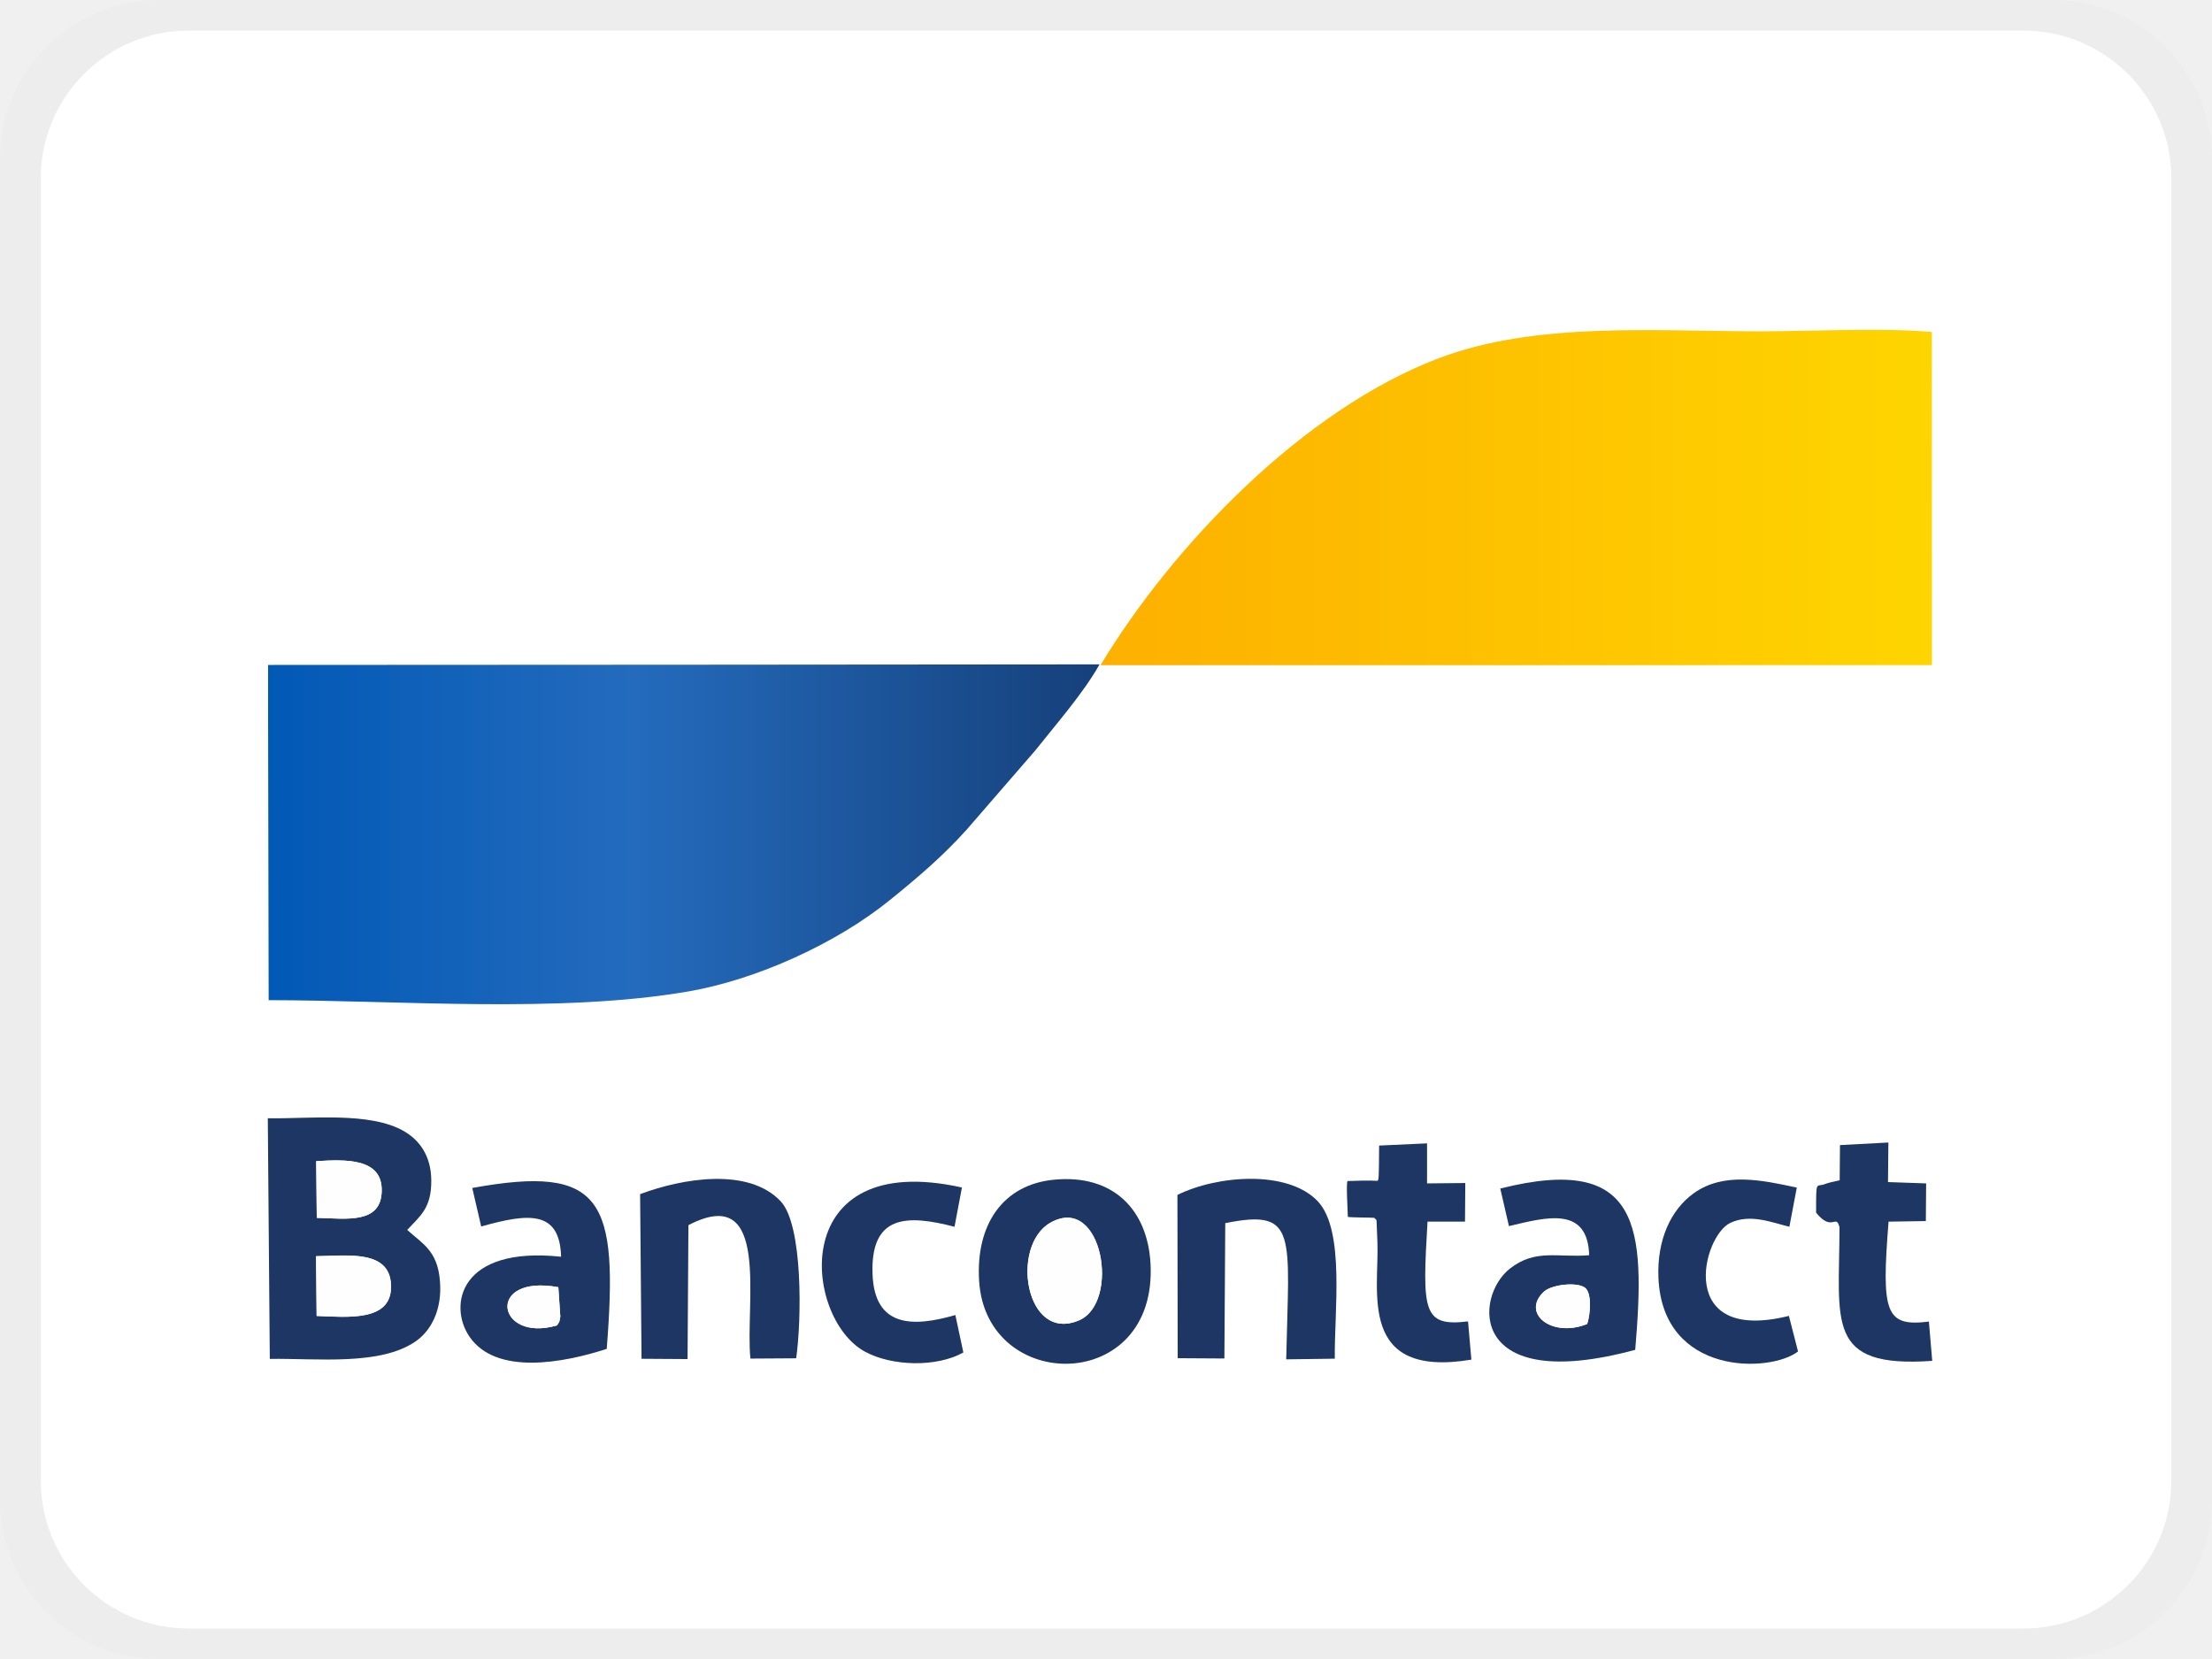
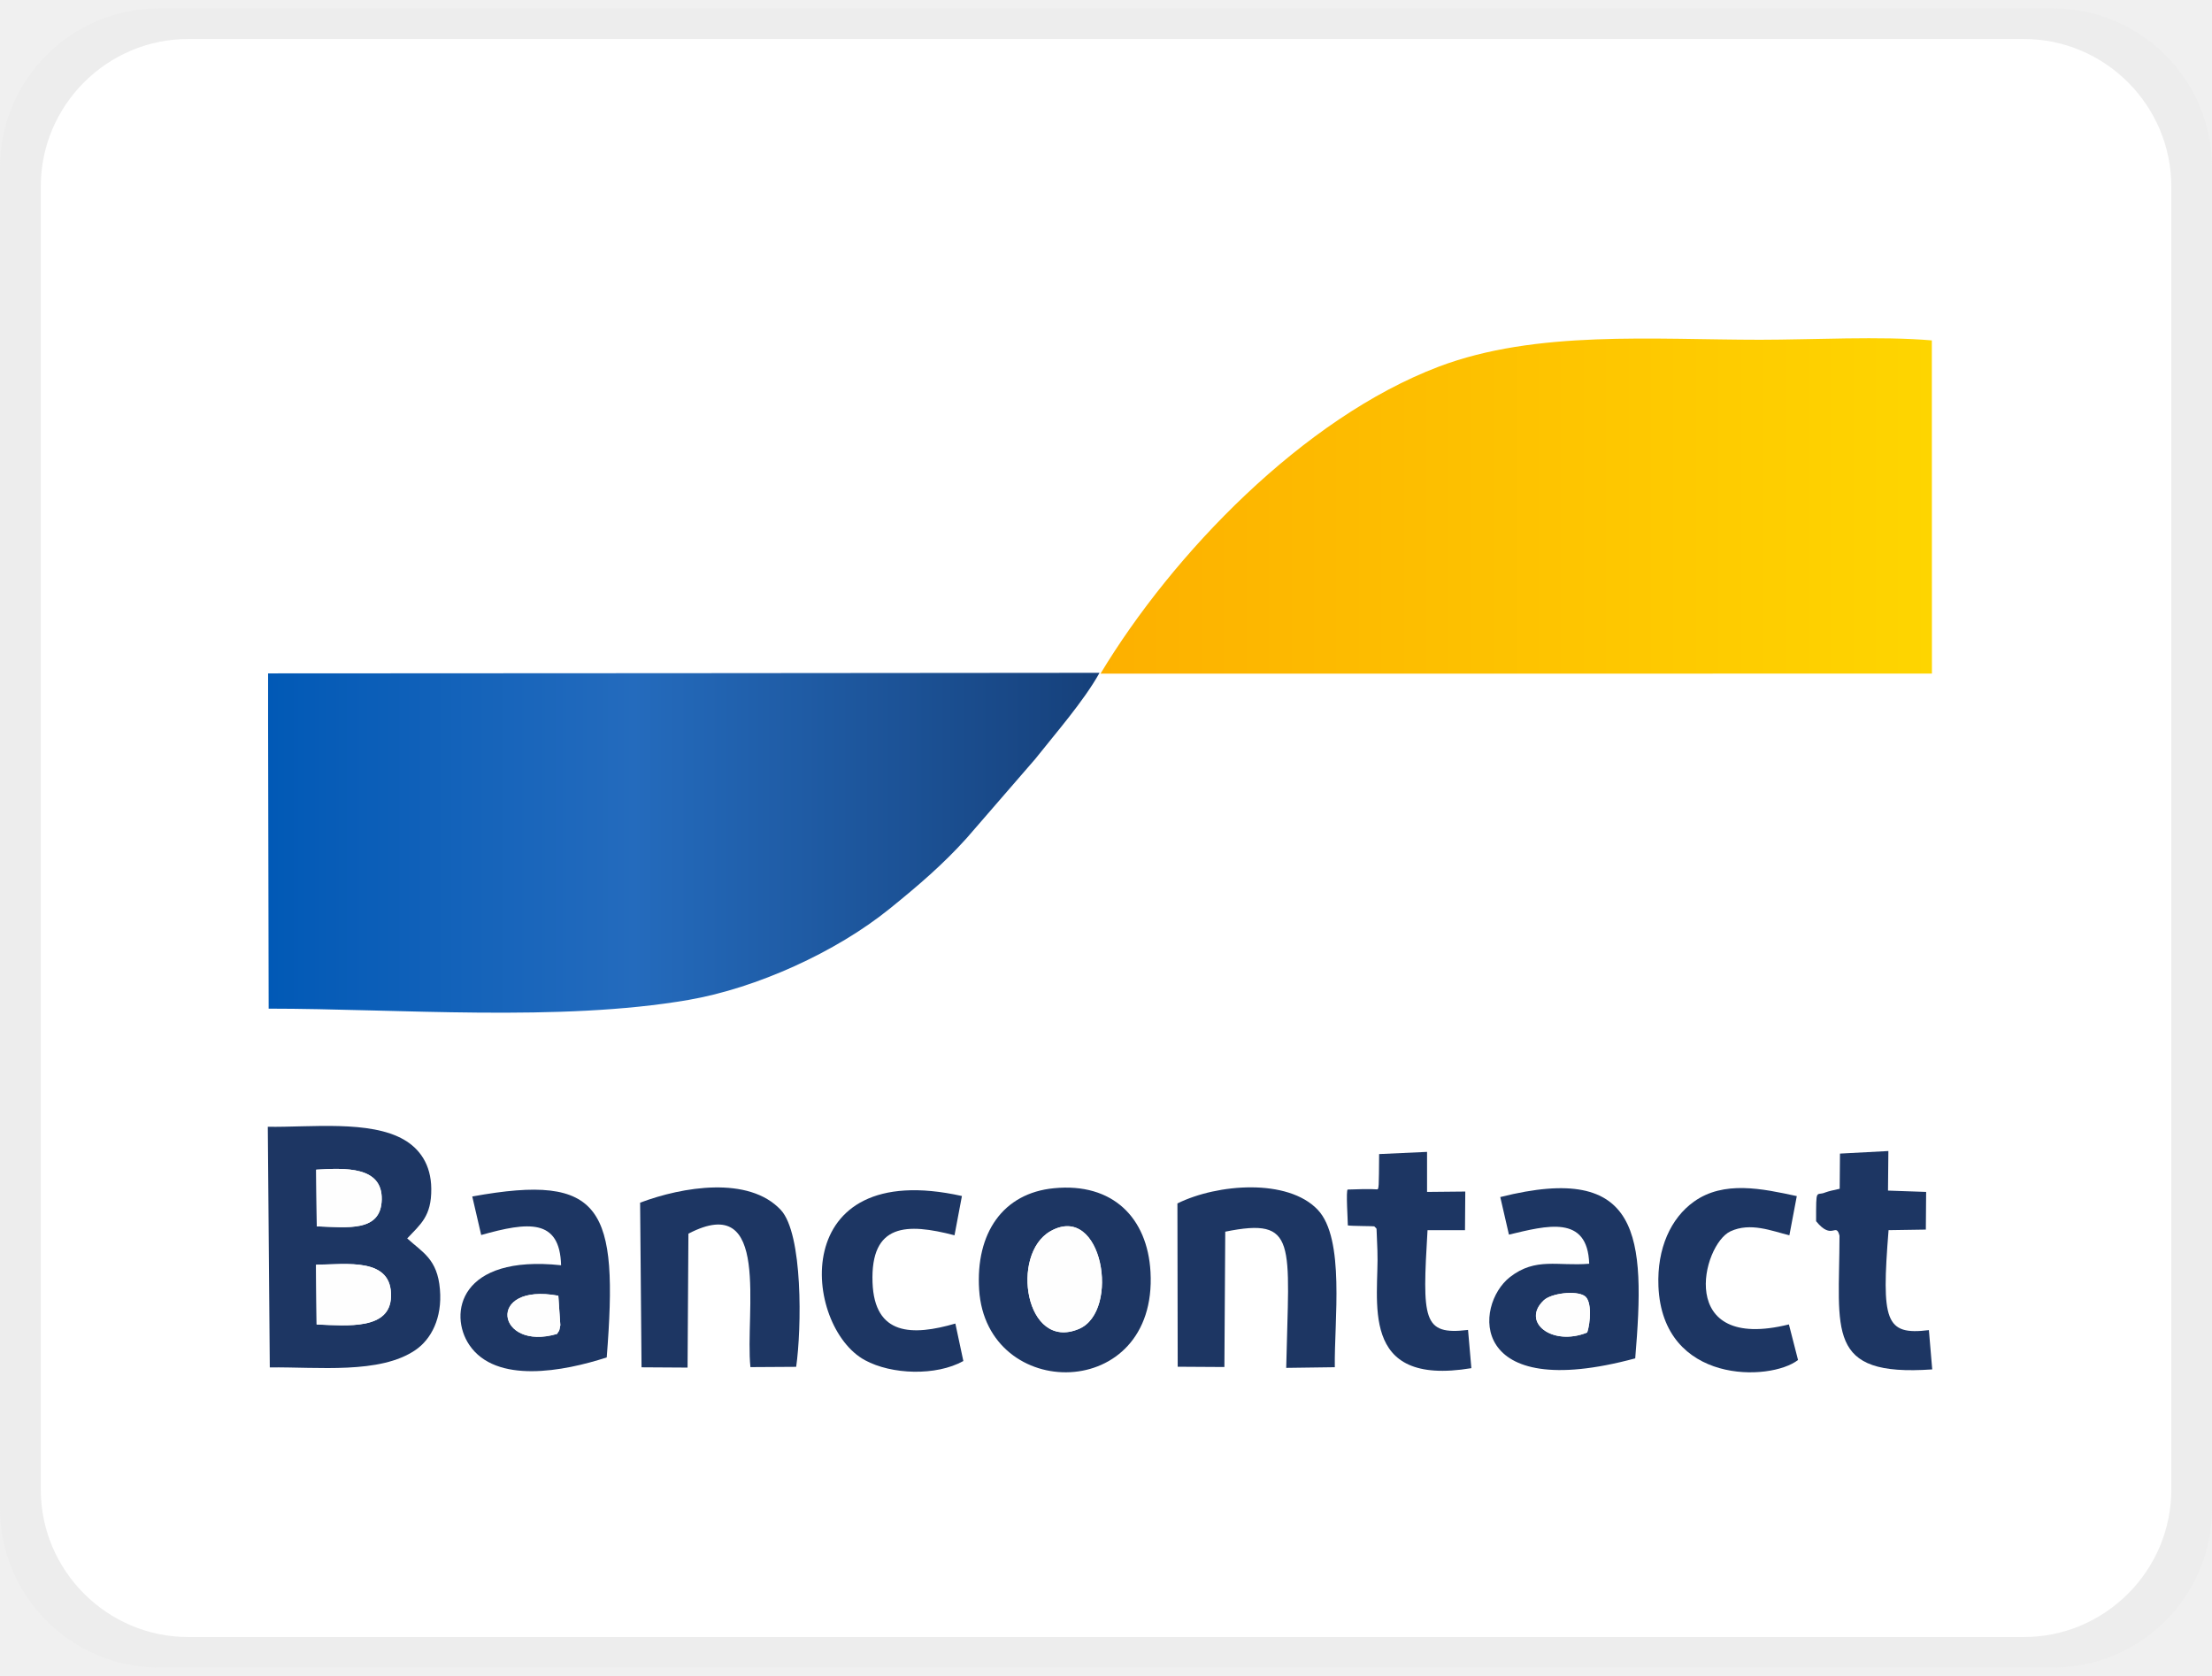
- <svg xmlns="http://www.w3.org/2000/svg" xmlns:xlink="http://www.w3.org/1999/xlink" version="1.1" id="Calque_1" x="0px" y="0px" viewBox="0 0 232.6 174.45" style="enable-background:new 0 0 232.6 174.45;" xml:space="preserve">
+ <svg xmlns="http://www.w3.org/2000/svg" xmlns:xlink="http://www.w3.org/1999/xlink" version="1.1" id="Calque_1" x="0px" y="0px" height="25" width="33" viewBox="0 0 232.6 174.45" style="enable-background:new 0 0 232.6 174.45;" xml:space="preserve">
  <style type="text/css">
	.st0{fill:#FFFFFF;}
	.st1{clip-path:url(#SVGID_2_);fill-rule:evenodd;clip-rule:evenodd;fill:#FFDE7F;}
	.st2{clip-path:url(#SVGID_2_);fill-rule:evenodd;clip-rule:evenodd;fill:#86BBE7;}
	.st3{fill-rule:evenodd;clip-rule:evenodd;fill:#014787;}
	.st4{fill-rule:evenodd;clip-rule:evenodd;fill:#FFFFFF;}
	.st5{fill-rule:evenodd;clip-rule:evenodd;fill:#EDEDED;}
	.st6{clip-path:url(#SVGID_4_);}
	.st7{clip-path:url(#SVGID_6_);}
	.st8{fill-rule:evenodd;clip-rule:evenodd;fill:#1C3377;}
	.st9{fill-rule:evenodd;clip-rule:evenodd;fill:#328F3F;}
	.st10{fill-rule:evenodd;clip-rule:evenodd;fill:none;}
	.st11{fill-rule:evenodd;clip-rule:evenodd;fill:#0018A8;}
	.st12{fill-rule:evenodd;clip-rule:evenodd;fill:#00927B;}
	.st13{fill-rule:evenodd;clip-rule:evenodd;fill:#D13139;}
	.st14{clip-path:url(#SVGID_10_);fill-rule:evenodd;clip-rule:evenodd;fill:#FFDE7F;}
	.st15{clip-path:url(#SVGID_10_);fill-rule:evenodd;clip-rule:evenodd;fill:#86BBE7;}
	.st16{fill-rule:evenodd;clip-rule:evenodd;fill:#3A3A42;}
	.st17{fill-rule:evenodd;clip-rule:evenodd;fill:#562873;}
	.st18{fill-rule:evenodd;clip-rule:evenodd;}
	.st19{fill-rule:evenodd;clip-rule:evenodd;fill:#A81616;}
	.st20{fill-rule:evenodd;clip-rule:evenodd;fill:#0FDCB5;}
	.st21{fill-rule:evenodd;clip-rule:evenodd;fill:#FF4785;}
	.st22{fill-rule:evenodd;clip-rule:evenodd;fill:#2D32AA;}
	.st23{fill-rule:evenodd;clip-rule:evenodd;fill:#3A97B8;}
	.st24{fill:none;stroke:#000000;stroke-width:0.567;stroke-miterlimit:22.926;}
	.st25{fill-rule:evenodd;clip-rule:evenodd;fill:#003853;}
	.st26{fill-rule:evenodd;clip-rule:evenodd;fill:#FEB3C7;}
	.st27{fill-rule:evenodd;clip-rule:evenodd;fill:#FF6500;}
	.st28{clip-path:url(#SVGID_12_);fill-rule:evenodd;clip-rule:evenodd;fill:#FFFEFE;}
	.st29{clip-path:url(#SVGID_12_);fill-rule:evenodd;clip-rule:evenodd;fill:#FF6200;}
	.st30{fill-rule:evenodd;clip-rule:evenodd;fill:#CCD905;}
	.st31{fill-rule:evenodd;clip-rule:evenodd;fill:#00ADEF;}
	.st32{fill-rule:evenodd;clip-rule:evenodd;fill:#009CDE;}
	.st33{fill-rule:evenodd;clip-rule:evenodd;fill:#377F7B;}
	.st34{fill-rule:evenodd;clip-rule:evenodd;fill:#1A1A1A;}
	.st35{fill:none;stroke:#FFFFFF;stroke-width:0.567;stroke-miterlimit:22.926;}
	.st36{fill-rule:evenodd;clip-rule:evenodd;fill:#009287;}
	.st37{fill-rule:evenodd;clip-rule:evenodd;fill:#99E1DE;}
	.st38{fill-rule:evenodd;clip-rule:evenodd;fill:#00A1E9;}
	.st39{fill-rule:evenodd;clip-rule:evenodd;fill:#016FD0;}
	.st40{fill-rule:evenodd;clip-rule:evenodd;fill:#FEFEFF;}
	.st41{fill-rule:evenodd;clip-rule:evenodd;fill:#8ABDE9;}
	.st42{fill-rule:evenodd;clip-rule:evenodd;fill:#EF533D;}
	.st43{clip-path:url(#SVGID_14_);fill:url(#SVGID_15_);}
	.st44{clip-path:url(#SVGID_17_);fill:url(#SVGID_18_);}
	.st45{fill-rule:evenodd;clip-rule:evenodd;fill:#1D3663;}
	.st46{fill-rule:evenodd;clip-rule:evenodd;fill:#FEFEFE;}
	.st47{fill-rule:evenodd;clip-rule:evenodd;fill:#C30044;}
	.st48{fill-rule:evenodd;clip-rule:evenodd;fill:#FFDD00;}
	.st49{clip-path:url(#SVGID_20_);fill-rule:evenodd;clip-rule:evenodd;fill:#2F9B46;}
	.st50{clip-path:url(#SVGID_20_);fill-rule:evenodd;clip-rule:evenodd;fill:#60B54D;}
	.st51{clip-path:url(#SVGID_20_);fill-rule:evenodd;clip-rule:evenodd;fill:#89CC53;}
	.st52{clip-path:url(#SVGID_20_);fill-rule:evenodd;clip-rule:evenodd;fill:#3CB8AD;}
	.st53{clip-path:url(#SVGID_20_);fill-rule:evenodd;clip-rule:evenodd;fill:#3394D7;}
	.st54{clip-path:url(#SVGID_20_);fill:none;stroke:#3394D7;stroke-width:0.216;stroke-miterlimit:22.926;}
	.st55{clip-path:url(#SVGID_20_);fill-rule:evenodd;clip-rule:evenodd;fill:#2772BC;}
	.st56{clip-path:url(#SVGID_20_);fill-rule:evenodd;clip-rule:evenodd;fill:#1B5B83;}
	.st57{clip-path:url(#SVGID_20_);fill-rule:evenodd;clip-rule:evenodd;fill:#993233;}
	.st58{clip-path:url(#SVGID_20_);fill-rule:evenodd;clip-rule:evenodd;fill:#E13030;}
	.st59{clip-path:url(#SVGID_20_);fill-rule:evenodd;clip-rule:evenodd;fill:#F28824;}
	.st60{clip-path:url(#SVGID_20_);fill-rule:evenodd;clip-rule:evenodd;fill:#F5C836;}
	.st61{clip-path:url(#SVGID_20_);fill-rule:evenodd;clip-rule:evenodd;fill:#238647;}
	.st62{clip-path:url(#SVGID_20_);fill-rule:evenodd;clip-rule:evenodd;fill:#EDEDED;}
	.st63{clip-path:url(#SVGID_22_);fill:url(#SVGID_23_);}
	.st64{fill-rule:evenodd;clip-rule:evenodd;fill:#184285;}
	.st65{fill-rule:evenodd;clip-rule:evenodd;fill:#B2DBF4;}
	.st66{fill-rule:evenodd;clip-rule:evenodd;fill:#68BCEB;}
	.st67{fill-rule:evenodd;clip-rule:evenodd;fill:#FDFEFE;}
	.st68{fill-rule:evenodd;clip-rule:evenodd;fill:#1E4A8F;}
	.st69{filter:url(#Adobe_OpacityMaskFilter);}
	.st70{clip-path:url(#SVGID_25_);fill:url(#SVGID_27_);}
	.st71{clip-path:url(#SVGID_25_);mask:url(#SVGID_26_);fill:url(#SVGID_28_);}
	.st72{fill-rule:evenodd;clip-rule:evenodd;fill:#748DB6;}
	.st73{fill-rule:evenodd;clip-rule:evenodd;fill:#1A458A;}
	.st74{fill-rule:evenodd;clip-rule:evenodd;fill:#8097BC;}
	.st75{filter:url(#Adobe_OpacityMaskFilter_1_);}
	.st76{clip-path:url(#SVGID_30_);fill:url(#SVGID_32_);}
	.st77{clip-path:url(#SVGID_30_);mask:url(#SVGID_31_);fill:url(#SVGID_33_);}
	.st78{clip-path:url(#SVGID_35_);fill-rule:evenodd;clip-rule:evenodd;fill:#2FACDD;}
	.st79{clip-path:url(#SVGID_35_);fill-rule:evenodd;clip-rule:evenodd;fill:#F49332;}
	.st80{clip-path:url(#SVGID_35_);fill-rule:evenodd;clip-rule:evenodd;fill:#F7A859;}
	.st81{clip-path:url(#SVGID_35_);fill-rule:evenodd;clip-rule:evenodd;fill:#5EC7DC;}
	.st82{clip-path:url(#SVGID_35_);fill-rule:evenodd;clip-rule:evenodd;fill:#32BAE2;}
	.st83{fill-rule:evenodd;clip-rule:evenodd;fill:#E61E28;}
	.st84{fill-rule:evenodd;clip-rule:evenodd;fill:#C8036F;}
	.st85{clip-path:url(#SVGID_37_);fill:url(#SVGID_38_);}
	.st86{fill-rule:evenodd;clip-rule:evenodd;fill:#000267;}
	.st87{fill-rule:evenodd;clip-rule:evenodd;fill:#EC2528;}
	.st88{fill-rule:evenodd;clip-rule:evenodd;fill:#005FA1;}
	.st89{clip-path:url(#SVGID_40_);fill-rule:evenodd;clip-rule:evenodd;fill:#FFFFFF;}
	.st90{fill-rule:evenodd;clip-rule:evenodd;fill:#CB0065;}
	.st91{fill-rule:evenodd;clip-rule:evenodd;fill:#CB0064;}
	.st92{fill-rule:evenodd;clip-rule:evenodd;fill:#112F77;}
	.st93{fill-rule:evenodd;clip-rule:evenodd;fill:#32ECC5;}
	.st94{fill-rule:evenodd;clip-rule:evenodd;fill:#F46717;}
	.st95{fill-rule:evenodd;clip-rule:evenodd;fill:#001254;}
	.st96{fill-rule:evenodd;clip-rule:evenodd;fill:#E5E5E5;}
	.st97{fill-rule:evenodd;clip-rule:evenodd;fill:#EA001B;}
	.st98{fill-rule:evenodd;clip-rule:evenodd;fill:#00A0E2;}
	.st99{fill-rule:evenodd;clip-rule:evenodd;fill:#7375CF;}
	.st100{fill-rule:evenodd;clip-rule:evenodd;fill:#00A1E5;}
	.st101{fill-rule:evenodd;clip-rule:evenodd;fill:#00A2E4;}
	.st102{fill-rule:evenodd;clip-rule:evenodd;fill:#FF0015;}
	.st103{fill-rule:evenodd;clip-rule:evenodd;fill:#FF9F00;}
	.st104{fill-rule:evenodd;clip-rule:evenodd;fill:#FE5E00;}
	.st105{fill-rule:evenodd;clip-rule:evenodd;fill:#2AAACD;}
	.st106{fill-rule:evenodd;clip-rule:evenodd;fill:#D30D47;}
	.st107{fill-rule:evenodd;clip-rule:evenodd;fill:#555390;}
	.st108{fill-rule:evenodd;clip-rule:evenodd;fill:#F9B92E;}
	.st109{fill-rule:evenodd;clip-rule:evenodd;fill:#009FE3;}
	.st110{fill-rule:evenodd;clip-rule:evenodd;fill:#DA0812;}
	.st111{clip-path:url(#SVGID_42_);}
	.st112{clip-path:url(#SVGID_46_);}
	.st113{clip-path:url(#SVGID_48_);}
	.st114{clip-path:url(#SVGID_52_);}
	.st115{clip-path:url(#SVGID_56_);fill-rule:evenodd;clip-rule:evenodd;fill:#FF6600;}
	.st116{fill-rule:evenodd;clip-rule:evenodd;fill:#020399;}
	.st117{fill-rule:evenodd;clip-rule:evenodd;fill:#D90801;}
	.st118{clip-path:url(#SVGID_58_);}
	.st119{clip-path:url(#SVGID_60_);}
	.st120{clip-path:url(#SVGID_64_);}
	.st121{clip-path:url(#SVGID_66_);}
	.st122{clip-path:url(#SVGID_70_);}
	.st123{fill-rule:evenodd;clip-rule:evenodd;fill:#002F3F;}
	.st124{fill-rule:evenodd;clip-rule:evenodd;fill:#0DE06F;}
	.st125{fill-rule:evenodd;clip-rule:evenodd;fill:#2B2F76;}
	.st126{clip-path:url(#SVGID_74_);}
	.st127{clip-path:url(#SVGID_78_);}
	.st128{clip-path:url(#SVGID_82_);fill-rule:evenodd;clip-rule:evenodd;fill:#65377F;}
	.st129{clip-path:url(#SVGID_82_);fill-rule:evenodd;clip-rule:evenodd;fill:#742693;}
	.st130{clip-path:url(#SVGID_82_);fill-rule:evenodd;clip-rule:evenodd;fill:#A32795;}
	.st131{clip-path:url(#SVGID_82_);fill-rule:evenodd;clip-rule:evenodd;fill:#723583;}
	.st132{clip-path:url(#SVGID_82_);fill-rule:evenodd;clip-rule:evenodd;fill:#7F2C7E;}
	.st133{clip-path:url(#SVGID_84_);}
	.st134{clip-path:url(#SVGID_86_);}
	.st135{fill:#FFFEFF;}
	.st136{fill:#FFBF00;}
	.st137{fill:#0F298F;}
	.st138{fill-rule:evenodd;clip-rule:evenodd;fill:#00AFEF;}
	.st139{fill:#FEFEFE;}
	.st140{fill:#FEFEFE;stroke:#0F0202;stroke-width:3;stroke-miterlimit:10;}
	.st141{fill:#00AFEF;}
</style>
  <path class="st0" d="M211.55,173.28H20.21c-10.32,0-18.69-8.37-18.69-18.69V20.69C1.52,10.37,9.89,2,20.21,2h191.34  c10.32,0,18.69,8.37,18.69,18.69v133.9C230.24,164.91,221.87,173.28,211.55,173.28z" />
  <g>
    <defs>
      <path id="SVGID_13_" d="M148.16,69.95l54.99-0.01l-0.01-35.03c-5.36-0.47-12.58-0.07-18.06-0.07c-11.17,0-23.58-1.04-33.79,2.83    c-14.24,5.41-27.96,19.66-35.57,32.28L148.16,69.95z" />
    </defs>
    <clipPath id="SVGID_2_">
      <use xlink:href="#SVGID_13_" style="overflow:visible;" />
    </clipPath>
    <linearGradient id="SVGID_4_" gradientUnits="userSpaceOnUse" x1="115.72" y1="51.878" x2="203.154" y2="51.878">
      <stop offset="0" style="stop-color:#FDB000" />
      <stop offset="1" style="stop-color:#FED500" />
    </linearGradient>
    <rect x="115.72" y="33.8" style="clip-path:url(#SVGID_2_);fill:url(#SVGID_4_);" width="87.43" height="36.15" />
  </g>
  <g>
    <defs>
      <path id="SVGID_16_" d="M28.25,105.17c13.54,0,30.64,1.42,44.16-0.92c7.15-1.24,15.49-5.02,21.12-9.57    c3.12-2.52,5.66-4.71,8.11-7.43l7.21-8.32c2.09-2.64,5.12-6.1,6.77-9.07c-29.15,0.03-58.29,0.05-87.44,0.06L28.25,105.17z" />
    </defs>
    <clipPath id="SVGID_6_">
      <use xlink:href="#SVGID_16_" style="overflow:visible;" />
    </clipPath>
    <linearGradient id="SVGID_8_" gradientUnits="userSpaceOnUse" x1="28.186" y1="88.225" x2="115.622" y2="88.225">
      <stop offset="0" style="stop-color:#0159B6" />
      <stop offset="0.44" style="stop-color:#246BBD" />
      <stop offset="1" style="stop-color:#16407A" />
    </linearGradient>
    <rect x="28.19" y="69.86" style="clip-path:url(#SVGID_6_);fill:url(#SVGID_8_);" width="87.44" height="36.74" />
  </g>
  <path class="st45" d="M42.82,129.33c1.39-1.49,2.56-2.32,2.53-5.22c-0.02-2.6-1.26-4.22-2.85-5.15c-3.58-2.09-9.88-1.3-14.34-1.37  l0.21,25.3c5.06-0.06,11.59,0.73,15.32-1.83c1.64-1.12,2.83-3.35,2.57-6.37C46,131.49,44.42,130.79,42.82,129.33 M33.25,122.1  c3.05-0.18,6.97-0.37,6.89,3.14c-0.08,3.46-3.59,2.92-6.83,2.82L33.25,122.1z M33.24,132.1c3.23-0.03,8.01-0.81,7.88,3.36  c-0.11,3.48-4.49,3.06-7.82,2.92L33.24,132.1z" />
  <path class="st45" d="M102.96,134.72c0.76,11.87,18.79,11.88,18.02-1.87c-0.32-5.69-3.97-9.4-10.14-8.8  C105.45,124.56,102.58,128.79,102.96,134.72 M110.46,128.57c5.46-3.09,7.4,8.43,2.98,10.28  C107.81,141.21,106.2,130.98,110.46,128.57z" />
  <path class="st45" d="M123.81,125.65l0.03,17.17l4.91,0.03l0.09-14.23c7.66-1.55,6.69,1.13,6.41,14.32l5.11-0.07  c-0.07-4.87,1.1-13.51-1.8-16.56C135.41,123,128.02,123.57,123.81,125.65" />
  <path class="st45" d="M72.39,128.83c8.76-4.57,5.93,8.31,6.52,14.03l4.81-0.03c0.58-4.03,0.72-14-1.62-16.5  c-3.37-3.6-10.33-2.44-14.79-0.76l0.15,17.31l4.84,0.03L72.39,128.83z" />
  <path class="st45" d="M158.67,128.93c3.96-0.94,8.27-2.14,8.44,3.06c-3.29,0.28-5.63-0.71-8.34,1.41  c-3.76,2.95-4.43,13.29,13.18,8.54c1.07-12.8,0.67-20.7-14.19-16.96L158.67,128.93z M166.9,139.22c-3.68,1.49-6.98-1.09-4.57-3.38  c0.79-0.75,3.39-1.07,4.3-0.46C167.43,135.91,167.23,138.23,166.9,139.22z" />
  <path class="st45" d="M50.6,128.97c4.93-1.39,8.27-1.76,8.4,3.18c-10.69-1.14-11.86,5.11-9.65,8.38c2.8,4.14,9.92,2.78,14.45,1.31  c1.23-15.69-0.36-19.43-14.14-16.92L50.6,128.97z M58.57,139.37c-6.36,1.87-7.57-5.43,0.14-4.01l0.21,3.09  C58.76,139.24,58.88,138.85,58.57,139.37z" />
  <path class="st45" d="M190.97,127.52c1.7,2.09,2.08,0.05,2.46,1.52c-0.01,10-1.54,14.85,9.75,14.06l-0.35-4.13  c-4.6,0.57-5-0.94-4.24-10.51l3.92-0.06l0.03-3.96l-4.01-0.14l0.04-4.16l-5.09,0.27l-0.03,3.7l-0.89,0.2  c-0.12,0.03-0.5,0.13-0.61,0.18C190.96,124.92,190.97,123.86,190.97,127.52" />
  <path class="st45" d="M141.73,127.96c0.25,0.07,2.75,0.07,2.78,0.1c0.03,0.03,0.06,0.06,0.09,0.09c0.06,0.06,0.15,0.12,0.15,0.2  l0.09,2.26c0.21,5.13-2.13,14.36,9.88,12.36l-0.35-4.02c-4.8,0.58-4.81-1.1-4.26-10.49l3.94,0l0.03-4.06l-4.02,0.04l0-4.21  l-5.04,0.23c-0.03,3.48-0.01,3.74-0.24,3.71c-0.65-0.06-2.32-0.01-3.06,0.02C141.51,124.2,141.74,127.58,141.73,127.96" />
  <path class="st45" d="M188.94,124.88c-3.61-0.78-7.68-1.67-10.83,0.59c-2.41,1.73-3.88,4.89-3.72,8.88  c0.43,10.37,11.79,10.02,14.68,7.76l-0.96-3.74c-11.93,2.97-9.13-8.41-6.14-9.79c2.1-0.97,4.32-0.04,6.19,0.42L188.94,124.88z" />
  <path class="st45" d="M101.15,124.87c-18.42-4.1-16.71,13.73-10.2,17.26c2.81,1.53,7.49,1.68,10.35,0.09l-0.84-3.94  c-4.51,1.31-8.51,1.29-8.71-4.32c-0.22-6.22,3.6-6.27,8.62-4.96L101.15,124.87z" />
  <path class="st46" d="M110.46,128.57c-4.26,2.41-2.65,12.64,2.98,10.28C117.86,137,115.93,125.47,110.46,128.57" />
  <path class="st46" d="M33.29,138.37c3.33,0.14,7.71,0.56,7.82-2.92c0.14-4.16-4.64-3.39-7.88-3.36L33.29,138.37z" />
  <path class="st46" d="M33.31,128.06c3.24,0.1,6.76,0.63,6.83-2.82c0.08-3.51-3.85-3.32-6.89-3.14L33.31,128.06z" />
  <path class="st46" d="M166.9,139.22c0.33-0.99,0.53-3.31-0.27-3.84c-0.91-0.6-3.51-0.29-4.3,0.46  C159.92,138.13,163.22,140.71,166.9,139.22" />
  <path class="st46" d="M58.57,139.37c0.31-0.52,0.19-0.13,0.35-0.93l-0.21-3.09C51.01,133.94,52.22,141.24,58.57,139.37" />
  <path class="st5" d="M19.79,3.22h193.03c8.52,0,15.5,6.97,15.5,15.5v137.02c0,8.52-6.97,15.5-15.5,15.5H19.79  c-8.52,0-15.5-6.97-15.5-15.5V18.71C4.29,10.19,11.26,3.22,19.79,3.22 M16.7,0h199.2c9.18,0,16.7,7.51,16.7,16.7v141.05  c0,9.18-7.51,16.7-16.7,16.7H16.7c-9.18,0-16.7-7.51-16.7-16.7V16.7C0,7.51,7.51,0,16.7,0z" />
</svg>
